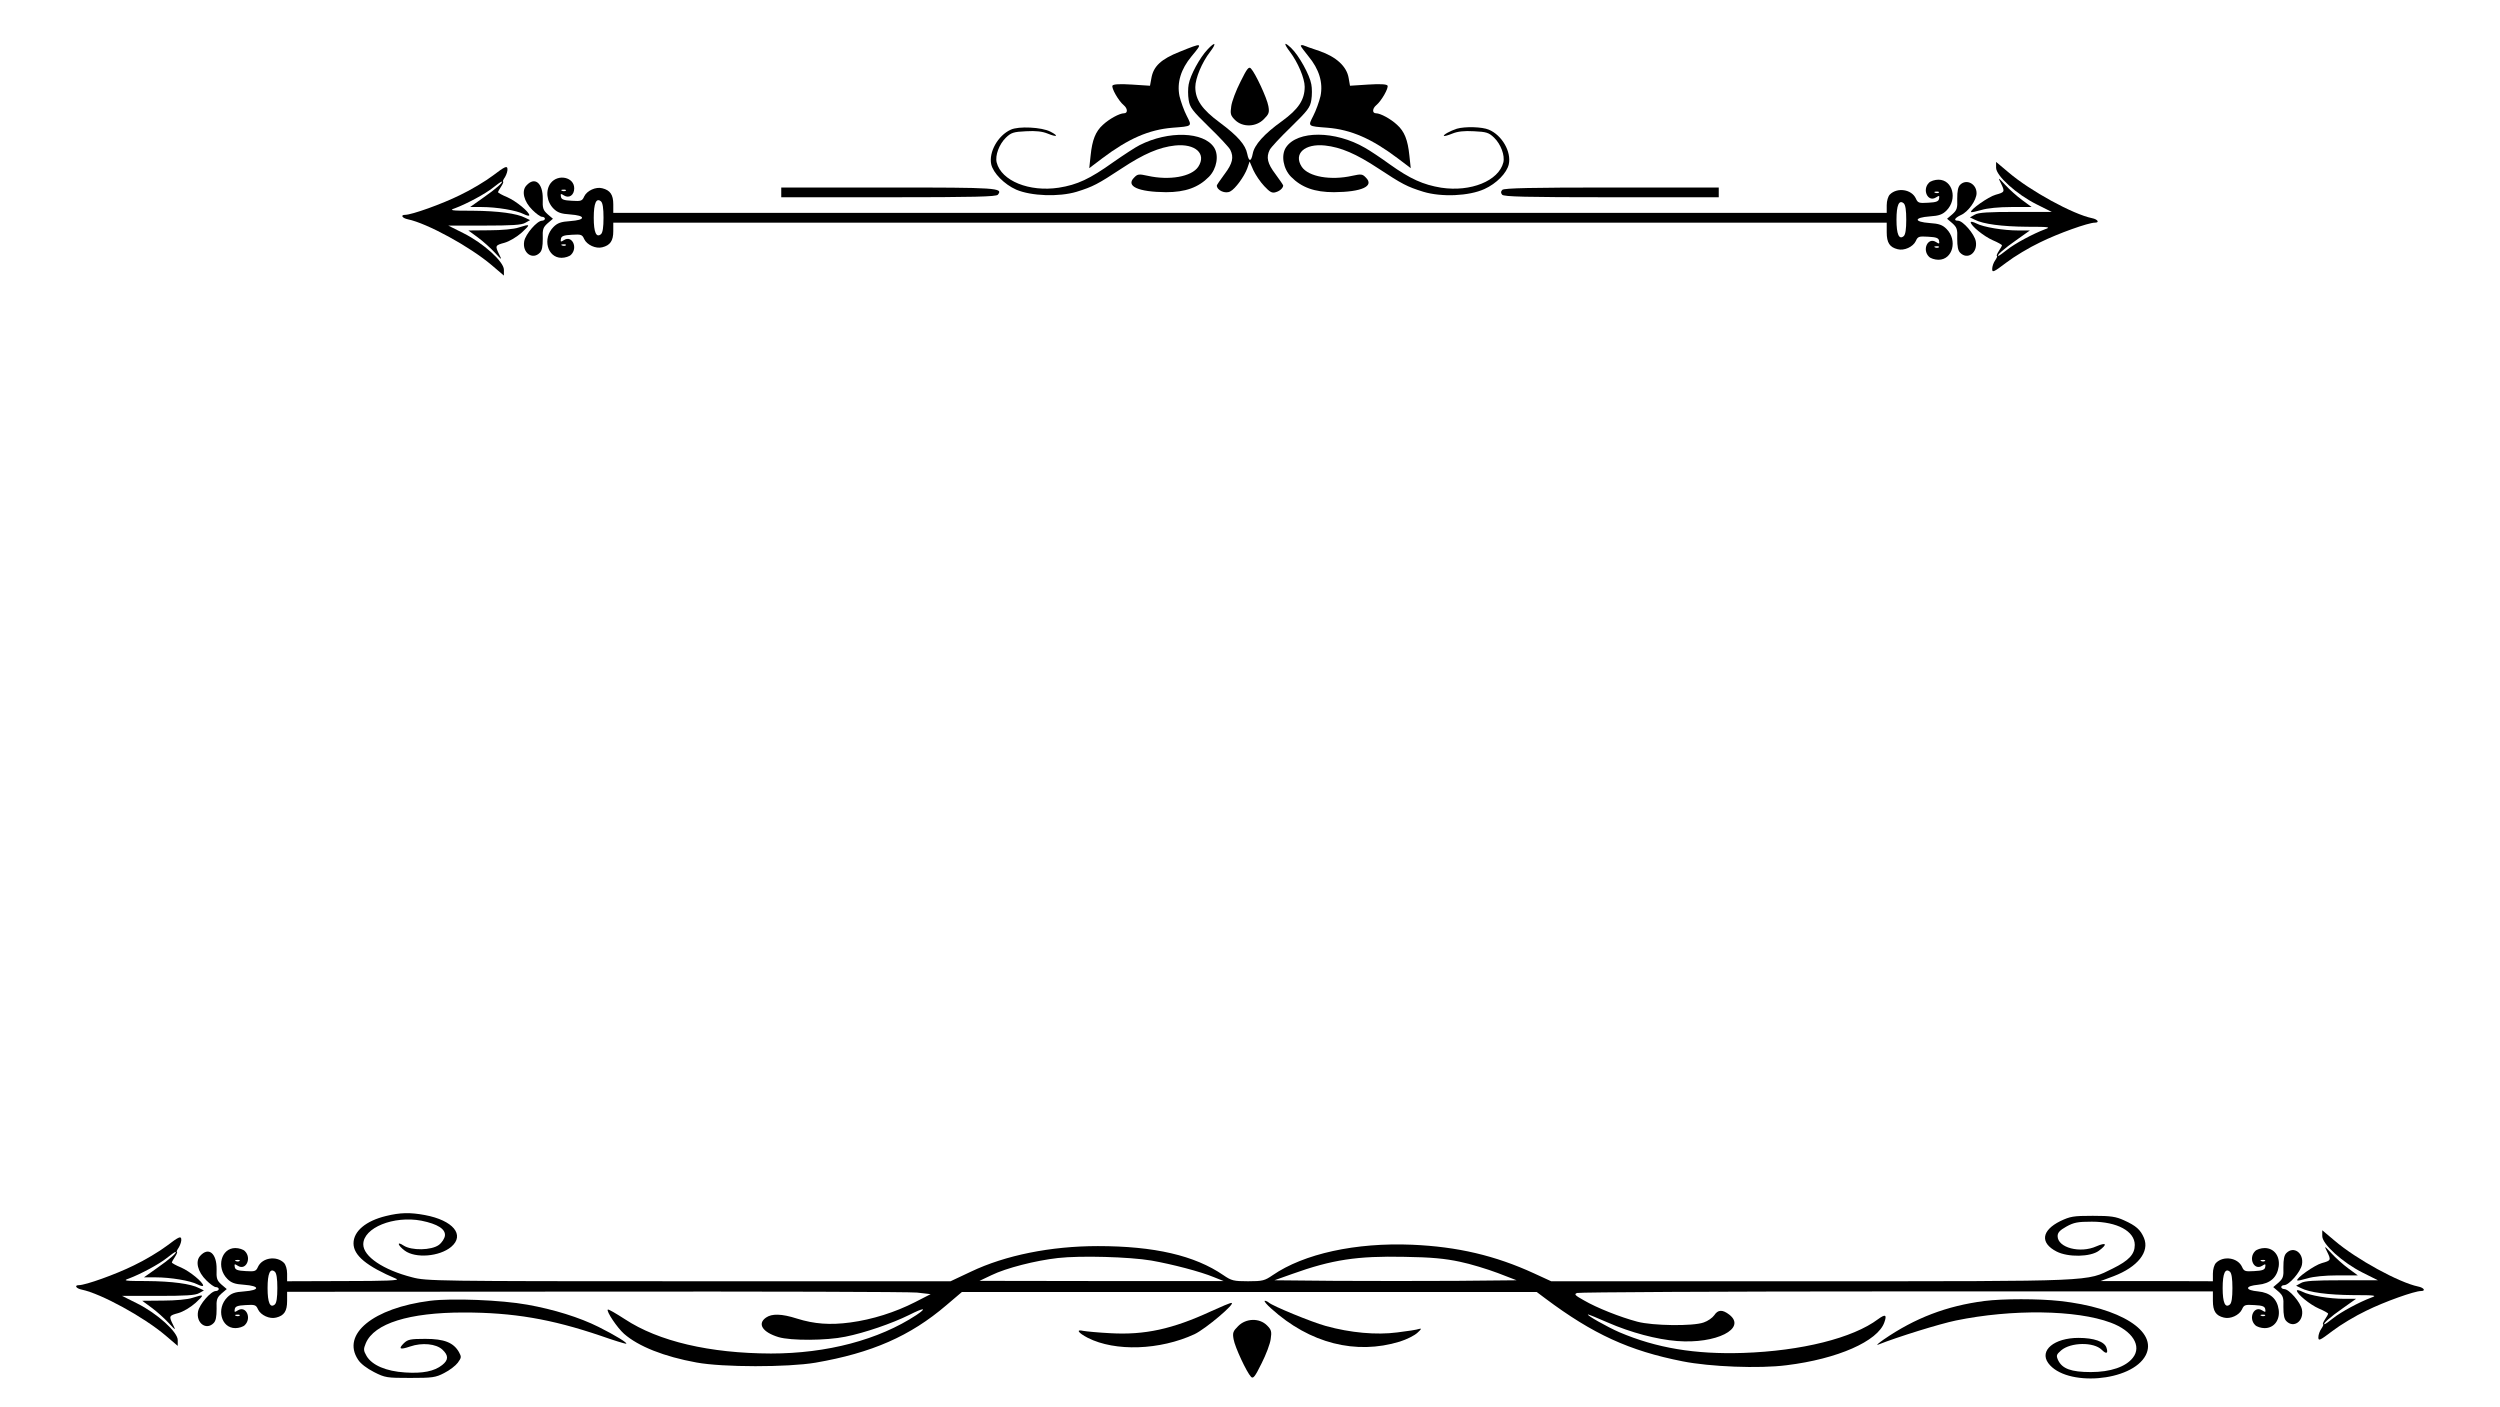
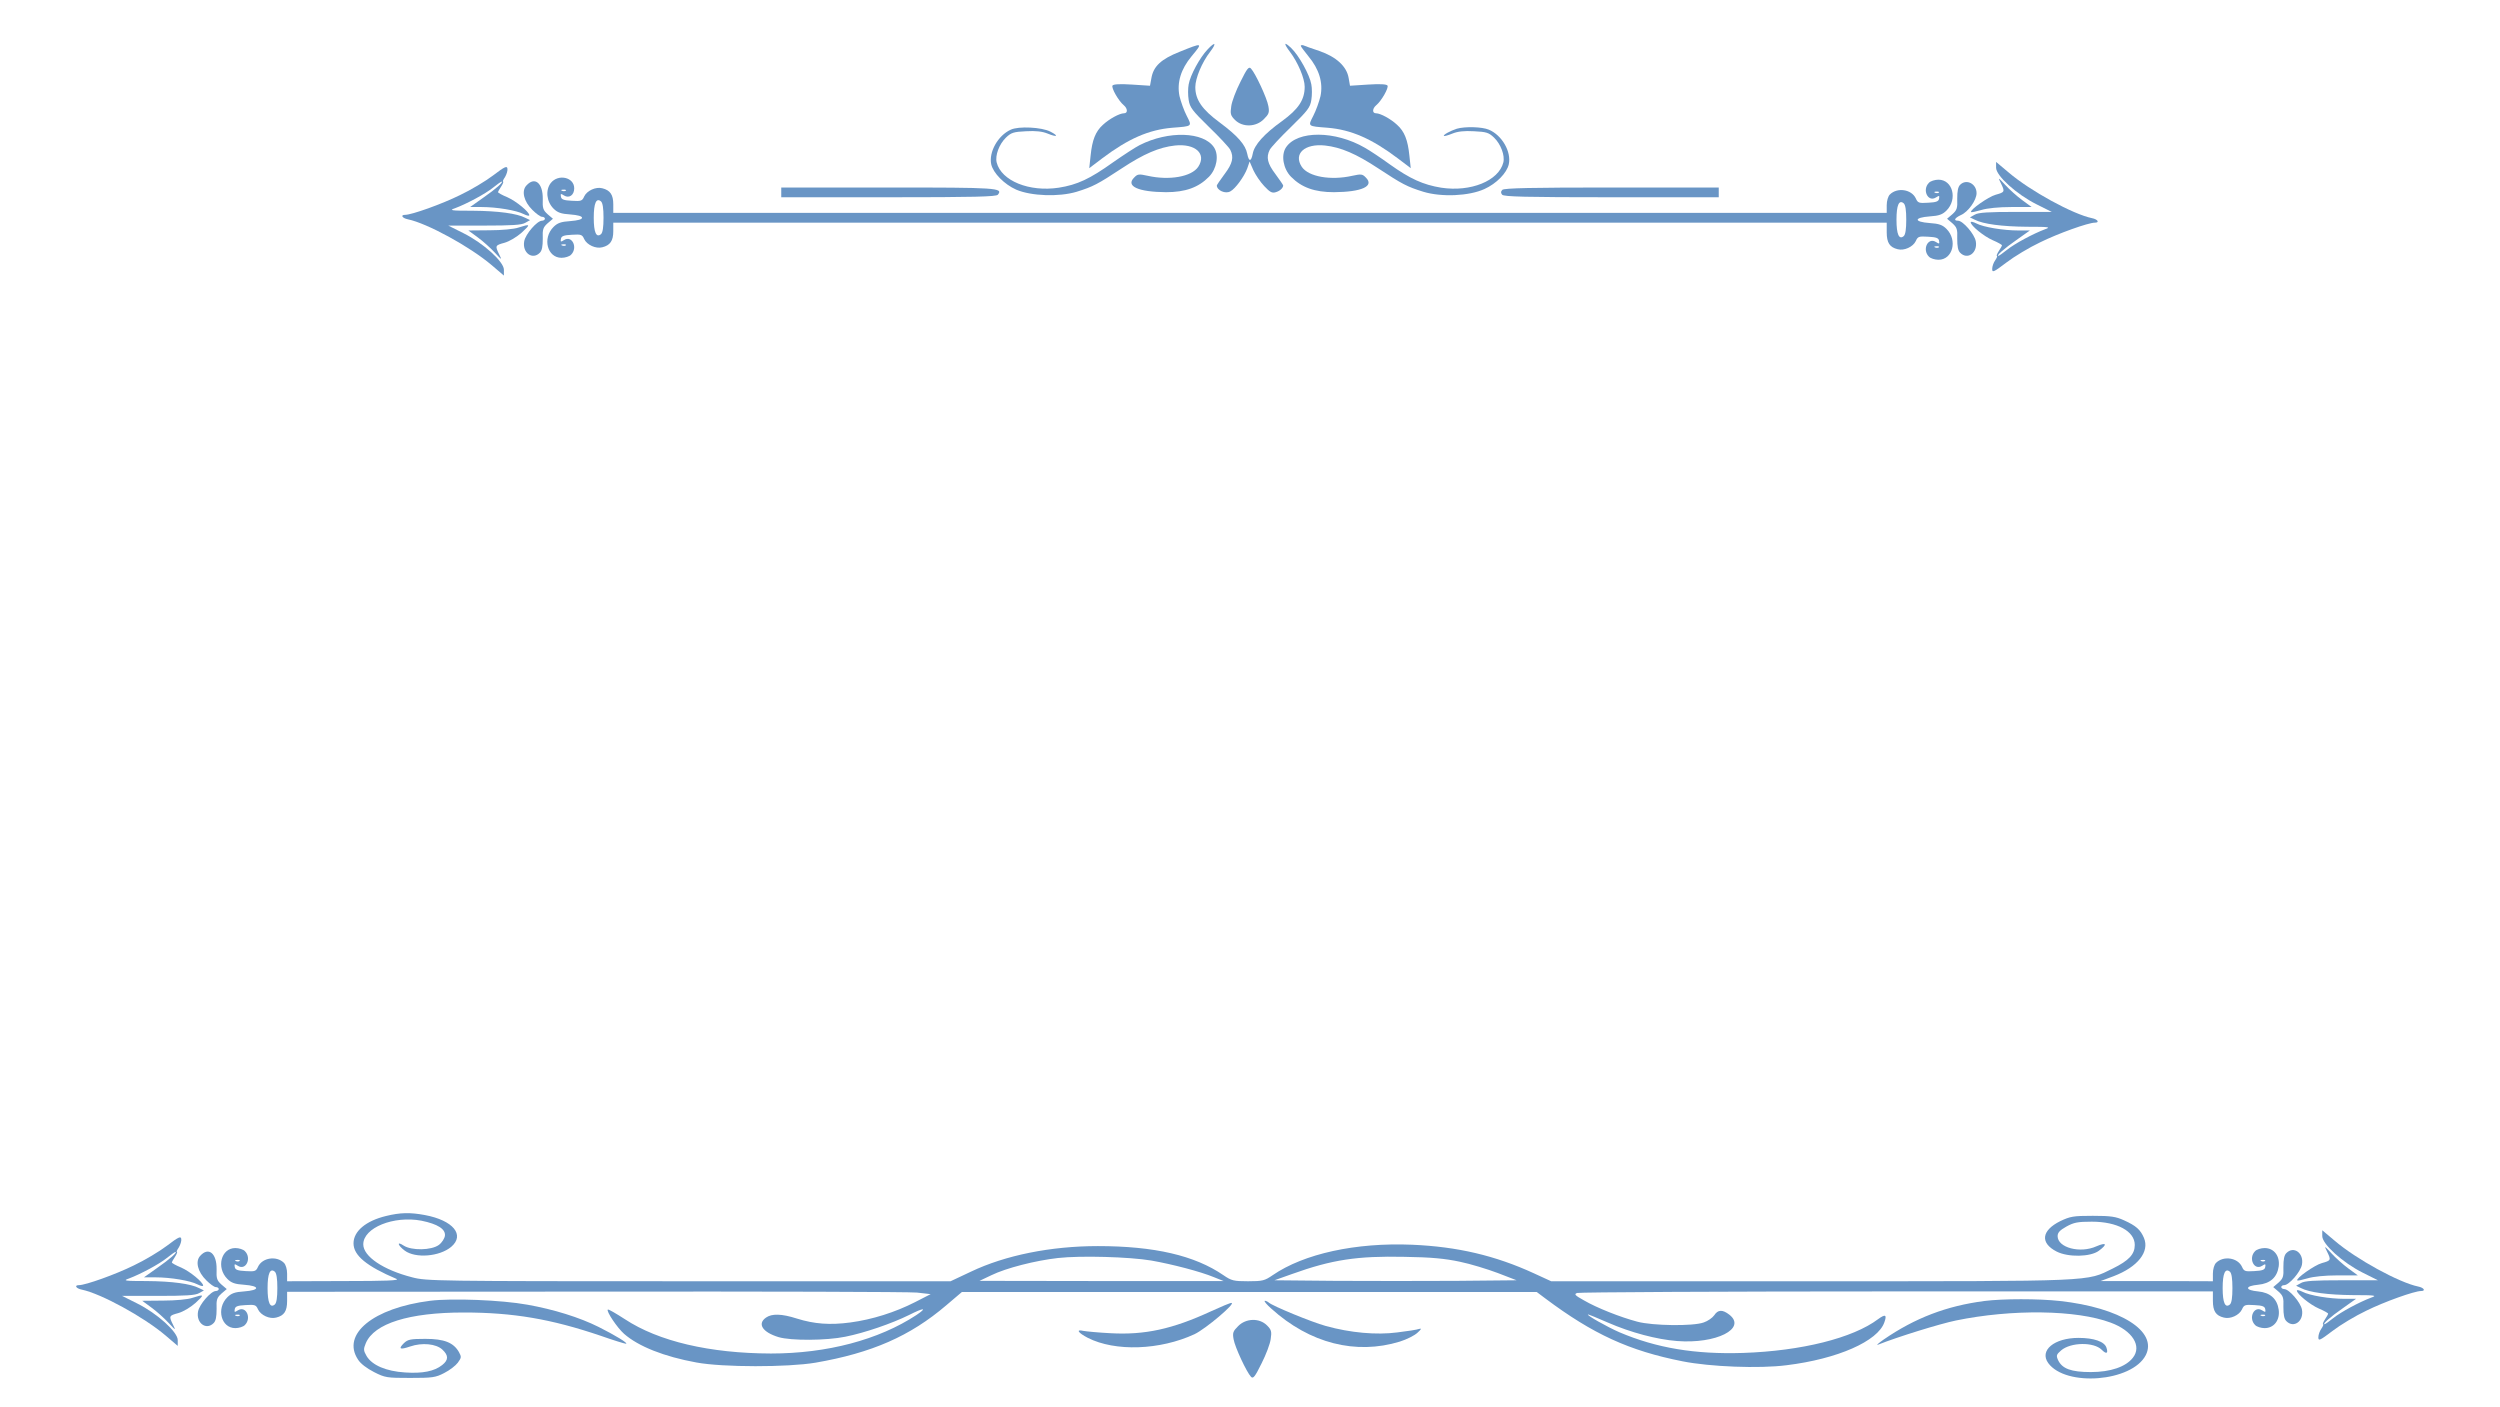
<svg xmlns="http://www.w3.org/2000/svg" version="1.0" width="1280pt" height="720pt" viewBox="0 0 1280 720" preserveAspectRatio="xMidYMid meet">
-   <g transform="translate(0,720) scale(0.1,-0.1)" fill="#000000" stroke="none">
+   <g transform="translate(0,720) scale(0.1,-0.1)" fill="#6995c5" stroke="none">
    <path d="M6183 6947 c-40 -42 -89 -132 -97 -179 -4 -20 -4 -56 0 -80 6 -38 18 -54 104 -138 54 -52 103 -105 109 -117 19 -38 12 -70 -29 -124 -22 -30 -40 -56 -40 -59 1 -25 44 -44 69 -30 26 13 72 77 87 118 l12 35 19 -44 c11 -24 36 -61 56 -82 29 -31 40 -37 59 -31 21 6 37 21 38 34 0 3 -18 29 -40 59 -41 54 -48 86 -29 124 6 12 55 65 109 117 86 84 98 100 104 138 4 24 4 60 0 80 -8 48 -64 149 -103 186 -38 36 -40 25 -6 -20 40 -53 75 -135 75 -178 0 -67 -32 -115 -116 -176 -92 -66 -142 -122 -150 -167 -8 -42 -20 -42 -28 -1 -9 47 -50 93 -140 160 -91 67 -126 117 -126 182 0 45 34 127 76 181 35 46 26 54 -13 12z" />
    <path d="M6040 6935 c-96 -38 -135 -75 -145 -136 l-7 -38 -92 6 c-63 4 -95 2 -100 -5 -7 -12 31 -79 58 -101 20 -17 21 -41 1 -41 -23 0 -76 -29 -108 -59 -38 -34 -55 -78 -63 -157 l-7 -65 66 50 c134 101 239 147 360 157 103 8 101 6 73 61 -14 27 -30 72 -37 101 -14 69 7 138 62 204 59 71 58 71 -61 23z" />
    <path d="M6660 6965 c0 -3 18 -27 39 -53 55 -66 76 -135 62 -204 -7 -29 -23 -74 -37 -101 -28 -55 -30 -53 73 -61 121 -10 226 -56 360 -157 l66 -50 -7 65 c-8 79 -25 123 -63 157 -32 30 -85 59 -108 59 -20 0 -19 24 1 41 27 22 65 89 58 101 -5 7 -37 9 -100 5 l-92 -6 -7 40 c-10 59 -63 108 -150 138 -39 13 -76 26 -82 29 -7 2 -13 1 -13 -3z" />
    <path d="M6351 6781 c-23 -45 -44 -101 -47 -125 -6 -39 -3 -48 19 -70 39 -39 108 -37 148 4 26 26 29 34 23 67 -7 41 -67 169 -89 192 -11 12 -20 1 -54 -68z" />
    <path d="M5175 6536 c-66 -30 -113 -115 -100 -177 10 -45 67 -103 128 -130 77 -33 219 -38 309 -11 84 26 110 40 230 119 115 76 193 109 274 118 104 11 163 -42 119 -109 -34 -51 -148 -71 -259 -46 -45 10 -52 9 -69 -9 -45 -44 20 -74 163 -75 99 0 166 24 220 79 40 41 52 110 26 150 -53 81 -233 87 -381 12 -22 -11 -83 -51 -136 -88 -119 -85 -183 -115 -278 -130 -151 -23 -294 35 -318 129 -9 36 13 94 47 127 27 26 39 30 103 33 51 3 84 -1 111 -12 49 -20 59 -13 14 10 -44 23 -163 29 -203 10z" />
    <path d="M7459 6541 c-34 -11 -72 -32 -66 -37 2 -2 21 3 43 12 27 11 60 15 111 12 64 -3 76 -7 103 -33 34 -33 56 -91 47 -127 -24 -94 -167 -152 -318 -129 -92 15 -159 45 -264 120 -44 32 -101 70 -126 84 -153 89 -347 90 -405 2 -26 -40 -14 -109 26 -150 54 -55 121 -79 220 -79 143 1 208 31 163 75 -17 18 -24 19 -69 9 -111 -25 -225 -5 -259 46 -44 67 15 120 119 109 81 -9 159 -42 274 -118 120 -79 146 -93 230 -119 93 -28 233 -22 312 14 62 28 115 82 125 127 14 64 -35 149 -102 177 -35 15 -122 17 -164 5z" />
    <path d="M10220 6341 c0 -41 105 -136 207 -187 l78 -39 -185 0 c-139 0 -191 -3 -209 -14 l-25 -14 25 -12 c42 -22 138 -35 268 -36 115 0 123 -2 91 -13 -61 -23 -154 -73 -194 -105 -21 -17 -41 -31 -44 -31 -13 0 30 38 92 81 l69 49 -59 0 c-77 0 -179 17 -215 36 -16 8 -29 11 -29 6 0 -17 67 -72 113 -92 26 -11 47 -23 47 -26 0 -3 -7 -16 -16 -29 -9 -14 -13 -25 -10 -25 4 0 0 -10 -8 -22 -9 -12 -16 -32 -16 -45 0 -20 7 -17 73 33 39 30 117 77 172 103 93 46 247 101 281 101 25 0 15 17 -15 23 -97 20 -316 139 -428 235 l-63 53 0 -30z" />
    <path d="M2525 6302 c-38 -29 -115 -75 -170 -101 -93 -46 -247 -101 -281 -101 -25 0 -15 -17 15 -23 97 -20 316 -139 429 -235 l62 -53 0 30 c0 41 -105 136 -207 187 l-78 39 185 0 c139 0 191 3 209 14 l25 14 -25 12 c-42 22 -138 35 -268 36 -115 0 -123 2 -91 13 61 23 154 73 194 105 21 17 41 31 44 31 13 0 -30 -38 -92 -81 l-69 -49 59 0 c77 0 179 -17 215 -36 16 -8 29 -11 29 -6 0 17 -67 72 -112 92 -27 11 -48 23 -48 26 0 3 7 16 16 29 9 14 13 25 10 25 -4 0 1 11 10 24 8 14 14 33 12 43 -2 15 -14 10 -73 -35z" />
    <path d="M2820 6263 c-28 -36 -22 -95 14 -131 20 -20 38 -27 86 -30 39 -3 60 -9 60 -17 0 -8 -21 -14 -60 -17 -48 -3 -66 -10 -86 -30 -58 -58 -32 -158 41 -158 18 0 41 7 49 16 36 36 5 101 -36 75 -17 -11 -19 -10 -16 6 2 14 14 19 56 21 47 3 53 1 63 -22 14 -30 60 -51 93 -42 40 10 56 33 56 82 l0 44 3260 0 3260 0 0 -49 c0 -54 15 -77 56 -87 33 -9 79 12 93 42 10 23 16 25 63 22 42 -2 54 -7 56 -21 3 -16 1 -17 -16 -6 -41 26 -72 -39 -36 -75 8 -9 31 -16 49 -16 73 0 99 100 41 158 -20 20 -38 27 -86 30 -82 6 -82 28 0 34 48 3 66 10 86 30 58 58 32 158 -41 158 -18 0 -41 -7 -49 -16 -36 -36 -5 -101 36 -75 17 11 19 10 16 -6 -2 -14 -14 -19 -56 -21 -47 -3 -53 -1 -63 22 -22 47 -95 58 -133 20 -9 -9 -16 -32 -16 -55 l0 -39 -3260 0 -3260 0 0 44 c0 49 -16 72 -56 82 -33 9 -79 -12 -93 -42 -10 -23 -16 -25 -63 -22 -42 2 -54 7 -56 21 -3 16 -1 17 16 6 26 -16 52 2 52 37 0 57 -82 75 -120 27z m77 -39 c-3 -3 -12 -4 -19 -1 -8 3 -5 6 6 6 11 1 17 -2 13 -5z m7030 -10 c-3 -3 -12 -4 -19 -1 -8 3 -5 6 6 6 11 1 17 -2 13 -5z m-6837 -129 c0 -48 -4 -76 -13 -84 -24 -20 -37 9 -37 84 0 75 13 104 37 84 9 -8 13 -36 13 -84z m6670 -10 c0 -48 -4 -76 -13 -84 -24 -20 -37 9 -37 84 0 75 13 104 37 84 9 -8 13 -36 13 -84z m-6863 -131 c-3 -3 -12 -4 -19 -1 -8 3 -5 6 6 6 11 1 17 -2 13 -5z m7030 -10 c-3 -3 -12 -4 -19 -1 -8 3 -5 6 6 6 11 1 17 -2 13 -5z" />
    <path d="M10244 6263 c22 -45 21 -47 -26 -60 -37 -10 -135 -79 -126 -89 2 -2 26 3 53 11 29 9 90 15 152 15 l105 0 -49 36 c-26 19 -65 54 -86 77 -37 40 -38 40 -23 10z" />
    <path d="M2695 6250 c-26 -28 -13 -82 31 -125 19 -19 41 -35 49 -35 8 0 15 -4 15 -10 0 -5 -7 -10 -15 -10 -25 0 -84 -68 -91 -105 -11 -59 42 -98 80 -59 11 11 15 32 15 72 -2 49 2 58 25 79 l27 23 -27 23 c-23 21 -27 30 -25 79 1 81 -41 116 -84 68z" />
    <path d="M10036 6254 c-11 -11 -15 -32 -15 -72 2 -49 -2 -58 -25 -79 l-27 -23 27 -23 c23 -21 27 -30 25 -79 0 -40 4 -61 15 -72 38 -39 91 0 80 59 -7 37 -66 105 -91 105 -25 0 -17 14 15 29 37 16 80 76 80 112 0 48 -52 75 -84 43z" />
    <path d="M4000 6215 l0 -25 549 0 c443 0 551 3 560 13 28 35 0 37 -561 37 l-548 0 0 -25z" />
    <path d="M7692 6228 c-8 -8 -9 -15 -1 -25 9 -10 117 -13 560 -13 l549 0 0 25 0 25 -548 0 c-407 0 -551 -3 -560 -12z" />
    <path d="M2655 6035 c-22 -8 -88 -14 -148 -14 l-109 -1 49 -36 c26 -19 65 -54 86 -77 37 -40 38 -40 23 -10 -22 45 -21 47 27 60 25 7 62 29 88 52 47 43 46 46 -16 26z" />
    <path d="M1976 974 c-103 -25 -166 -78 -166 -140 0 -62 67 -117 220 -182 18 -8 -52 -11 -267 -11 l-293 -1 0 39 c0 23 -7 46 -16 55 -38 38 -111 27 -133 -20 -10 -23 -16 -25 -63 -22 -42 2 -54 7 -56 21 -3 16 -1 17 16 6 41 -26 72 39 36 75 -8 9 -31 16 -49 16 -73 0 -99 -100 -41 -158 20 -20 38 -27 86 -30 82 -6 82 -28 0 -34 -48 -3 -66 -10 -86 -30 -58 -58 -32 -158 41 -158 18 0 41 7 49 16 36 36 5 101 -36 75 -17 -11 -19 -10 -16 6 2 14 14 19 56 21 47 3 53 1 63 -22 14 -30 60 -51 93 -42 41 10 56 33 56 85 l0 47 1578 1 c867 1 1609 -1 1647 -5 l70 -8 -80 -41 c-102 -52 -219 -89 -331 -104 -104 -14 -185 -8 -274 20 -78 25 -128 26 -158 5 -46 -32 -18 -75 64 -100 63 -19 245 -18 342 2 100 20 239 68 326 111 77 39 96 39 38 0 -193 -127 -458 -197 -745 -197 -313 1 -575 62 -748 176 -45 29 -84 52 -87 49 -9 -8 48 -93 83 -124 74 -65 206 -117 371 -147 135 -25 466 -25 609 -1 289 50 485 136 670 294 l80 68 1472 0 1471 0 44 -33 c243 -182 429 -268 703 -322 140 -28 393 -38 532 -20 261 32 468 123 501 220 14 39 5 43 -32 16 -129 -97 -393 -163 -691 -173 -246 -8 -444 25 -634 106 -60 26 -174 90 -160 91 3 0 48 -18 100 -41 119 -52 252 -87 355 -95 201 -16 359 64 268 135 -35 27 -58 26 -77 -3 -9 -13 -33 -30 -54 -37 -55 -20 -262 -17 -340 4 -87 23 -208 71 -273 109 -47 26 -52 32 -35 38 11 4 748 8 1638 8 l1617 0 0 -48 c0 -53 15 -76 56 -86 33 -9 79 12 93 42 10 23 16 25 63 22 42 -2 54 -7 56 -21 3 -16 1 -17 -16 -6 -41 26 -72 -39 -36 -75 8 -9 31 -16 49 -16 48 0 79 41 72 94 -8 56 -43 88 -106 94 -31 3 -51 9 -51 17 0 8 20 14 51 17 63 6 98 38 106 94 7 53 -24 94 -72 94 -18 0 -41 -7 -49 -16 -36 -36 -5 -101 36 -75 17 11 19 10 16 -6 -2 -14 -14 -19 -56 -21 -47 -3 -53 -1 -63 22 -22 47 -95 58 -133 20 -9 -9 -16 -32 -16 -55 l0 -39 -287 1 -288 0 67 25 c123 47 185 125 155 196 -18 42 -40 62 -102 90 -42 19 -67 23 -160 23 -100 0 -115 -3 -166 -27 -97 -48 -105 -112 -19 -156 59 -30 173 -28 216 4 46 34 39 45 -12 23 -84 -38 -199 -7 -199 52 0 18 11 30 45 49 38 21 58 25 130 25 130 0 220 -49 220 -119 0 -48 -30 -80 -113 -121 -137 -67 -70 -65 -1544 -65 l-1331 0 -87 40 c-200 92 -393 137 -625 147 -289 12 -554 -46 -714 -156 -41 -28 -51 -31 -126 -31 -74 0 -85 3 -126 31 -147 101 -354 149 -643 149 -241 0 -474 -47 -650 -131 l-104 -49 -1341 0 c-1291 0 -1344 1 -1415 20 -149 38 -251 107 -251 169 0 85 156 148 298 121 83 -17 124 -43 120 -77 -2 -14 -15 -35 -31 -47 -38 -28 -140 -30 -181 -3 -36 24 -30 1 6 -26 55 -41 178 -31 238 19 72 61 10 136 -135 163 -75 14 -126 13 -199 -5z m3919 -228 c107 -19 250 -56 320 -85 l50 -20 -625 0 -625 1 61 29 c76 37 226 75 341 88 116 13 365 6 478 -13z m1579 -6 c54 -11 142 -38 195 -58 l96 -37 -307 -3 c-169 -1 -448 -1 -620 0 l-313 3 90 32 c206 74 335 93 575 88 139 -2 209 -9 284 -25z m-6247 4 c-3 -3 -12 -4 -19 -1 -8 3 -5 6 6 6 11 1 17 -2 13 -5z m10370 0 c-3 -3 -12 -4 -19 -1 -8 3 -5 6 6 6 11 1 17 -2 13 -5z m-10177 -139 c0 -48 -4 -76 -13 -84 -24 -20 -37 9 -37 84 0 75 13 104 37 84 9 -8 13 -36 13 -84z m10010 0 c0 -48 -4 -76 -13 -84 -24 -20 -37 9 -37 84 0 75 13 104 37 84 9 -8 13 -36 13 -84z m-10203 -141 c-3 -3 -12 -4 -19 -1 -8 3 -5 6 6 6 11 1 17 -2 13 -5z m10370 0 c-3 -3 -12 -4 -19 -1 -8 3 -5 6 6 6 11 1 17 -2 13 -5z" />
    <path d="M11890 871 c0 -41 105 -136 207 -187 l78 -39 -185 0 c-139 0 -191 -3 -209 -14 l-25 -14 25 -12 c42 -22 138 -35 268 -36 115 0 123 -2 91 -13 -61 -23 -154 -73 -194 -105 -21 -17 -41 -31 -44 -31 -13 0 30 38 92 81 l69 49 -59 0 c-77 0 -179 17 -215 36 -16 8 -29 11 -29 6 0 -17 67 -72 113 -92 26 -11 47 -23 47 -26 0 -3 -7 -16 -16 -29 -9 -14 -13 -25 -10 -25 4 0 0 -10 -8 -22 -9 -12 -16 -32 -16 -45 0 -20 7 -17 73 33 39 30 117 77 172 103 93 46 247 101 281 101 25 0 15 17 -15 23 -97 20 -316 139 -428 235 l-63 53 0 -30z" />
    <path d="M855 822 c-38 -29 -115 -75 -170 -101 -93 -46 -247 -101 -281 -101 -25 0 -15 -17 15 -23 97 -20 316 -139 429 -235 l62 -53 0 30 c0 41 -105 136 -207 187 l-78 39 185 0 c139 0 191 3 209 14 l25 14 -25 12 c-42 22 -138 35 -268 36 -115 0 -123 2 -91 13 61 23 154 73 194 105 21 17 41 31 44 31 13 0 -30 -38 -92 -81 l-69 -49 59 0 c77 0 179 -17 215 -36 16 -8 29 -11 29 -6 0 17 -67 72 -112 92 -27 11 -48 23 -48 26 0 3 7 16 16 29 9 14 13 25 10 25 -4 0 1 11 10 24 8 14 14 33 12 43 -2 15 -14 10 -73 -35z" />
    <path d="M11914 793 c22 -45 21 -47 -26 -60 -37 -10 -135 -79 -126 -89 2 -2 26 3 53 11 29 9 90 15 152 15 l105 0 -49 36 c-26 19 -65 54 -86 77 -37 40 -38 40 -23 10z" />
    <path d="M11706 784 c-11 -11 -15 -32 -15 -72 2 -49 -2 -58 -25 -79 l-27 -23 27 -23 c23 -21 27 -30 25 -79 0 -40 4 -61 15 -72 38 -39 91 0 80 59 -7 37 -66 105 -91 105 -8 0 -15 5 -15 10 0 6 7 10 15 10 25 0 84 68 91 105 11 59 -42 98 -80 59z" />
    <path d="M1025 770 c-26 -28 -13 -82 31 -125 19 -19 41 -35 49 -35 8 0 15 -4 15 -10 0 -5 -7 -10 -15 -10 -25 0 -84 -68 -91 -105 -11 -59 42 -98 80 -59 11 11 15 32 15 72 -2 49 2 58 25 79 l27 23 -27 23 c-23 21 -27 30 -25 79 1 81 -41 116 -84 68z" />
    <path d="M985 555 c-22 -8 -88 -14 -148 -14 l-109 -1 49 -36 c26 -19 65 -54 86 -77 37 -40 38 -40 23 -10 -22 45 -21 47 27 60 25 7 62 29 88 52 47 43 46 46 -16 26z" />
    <path d="M2202 540 c-291 -37 -455 -171 -369 -301 13 -21 45 -45 82 -64 57 -29 66 -30 185 -30 113 0 130 2 174 25 28 14 59 38 70 53 19 26 19 30 6 54 -28 49 -75 68 -172 68 -77 0 -90 -3 -110 -22 -30 -30 -21 -35 32 -17 61 21 133 14 165 -16 32 -30 32 -53 -1 -79 -40 -32 -100 -44 -190 -38 -97 6 -169 37 -197 84 -16 28 -17 35 -4 66 43 101 221 157 501 157 253 0 447 -33 701 -119 65 -23 124 -41 130 -41 15 1 -58 45 -140 86 -98 49 -230 90 -365 114 -132 24 -387 34 -498 20z" />
    <path d="M10161 539 c-194 -25 -356 -87 -516 -197 -27 -19 -41 -31 -30 -27 103 41 317 107 399 124 287 59 617 55 793 -11 111 -41 161 -120 113 -180 -36 -46 -114 -73 -215 -73 -101 0 -147 17 -168 62 -10 23 -8 28 16 49 49 42 167 44 208 3 24 -24 34 -19 24 11 -10 31 -64 50 -143 50 -124 0 -202 -64 -155 -129 90 -123 428 -96 499 40 63 122 -129 244 -440 278 -109 12 -291 12 -385 0z" />
    <path d="M6510 499 c196 -177 432 -237 657 -168 35 11 75 31 90 45 21 19 23 24 9 20 -10 -4 -61 -12 -112 -18 -107 -14 -240 -2 -366 33 -73 20 -274 103 -292 120 -6 5 -15 9 -20 9 -6 -1 9 -19 34 -41z" />
    <path d="M6200 486 c-197 -91 -339 -122 -515 -112 -60 3 -123 9 -139 12 -39 9 -26 -10 24 -36 140 -71 369 -63 546 19 57 27 214 160 189 160 -5 1 -53 -19 -105 -43z" />
    <path d="M6339 410 c-26 -26 -29 -34 -23 -67 7 -41 67 -169 89 -192 11 -12 20 -1 54 68 23 45 44 101 47 125 6 39 3 48 -19 70 -39 39 -108 37 -148 -4z" />
  </g>
</svg>
